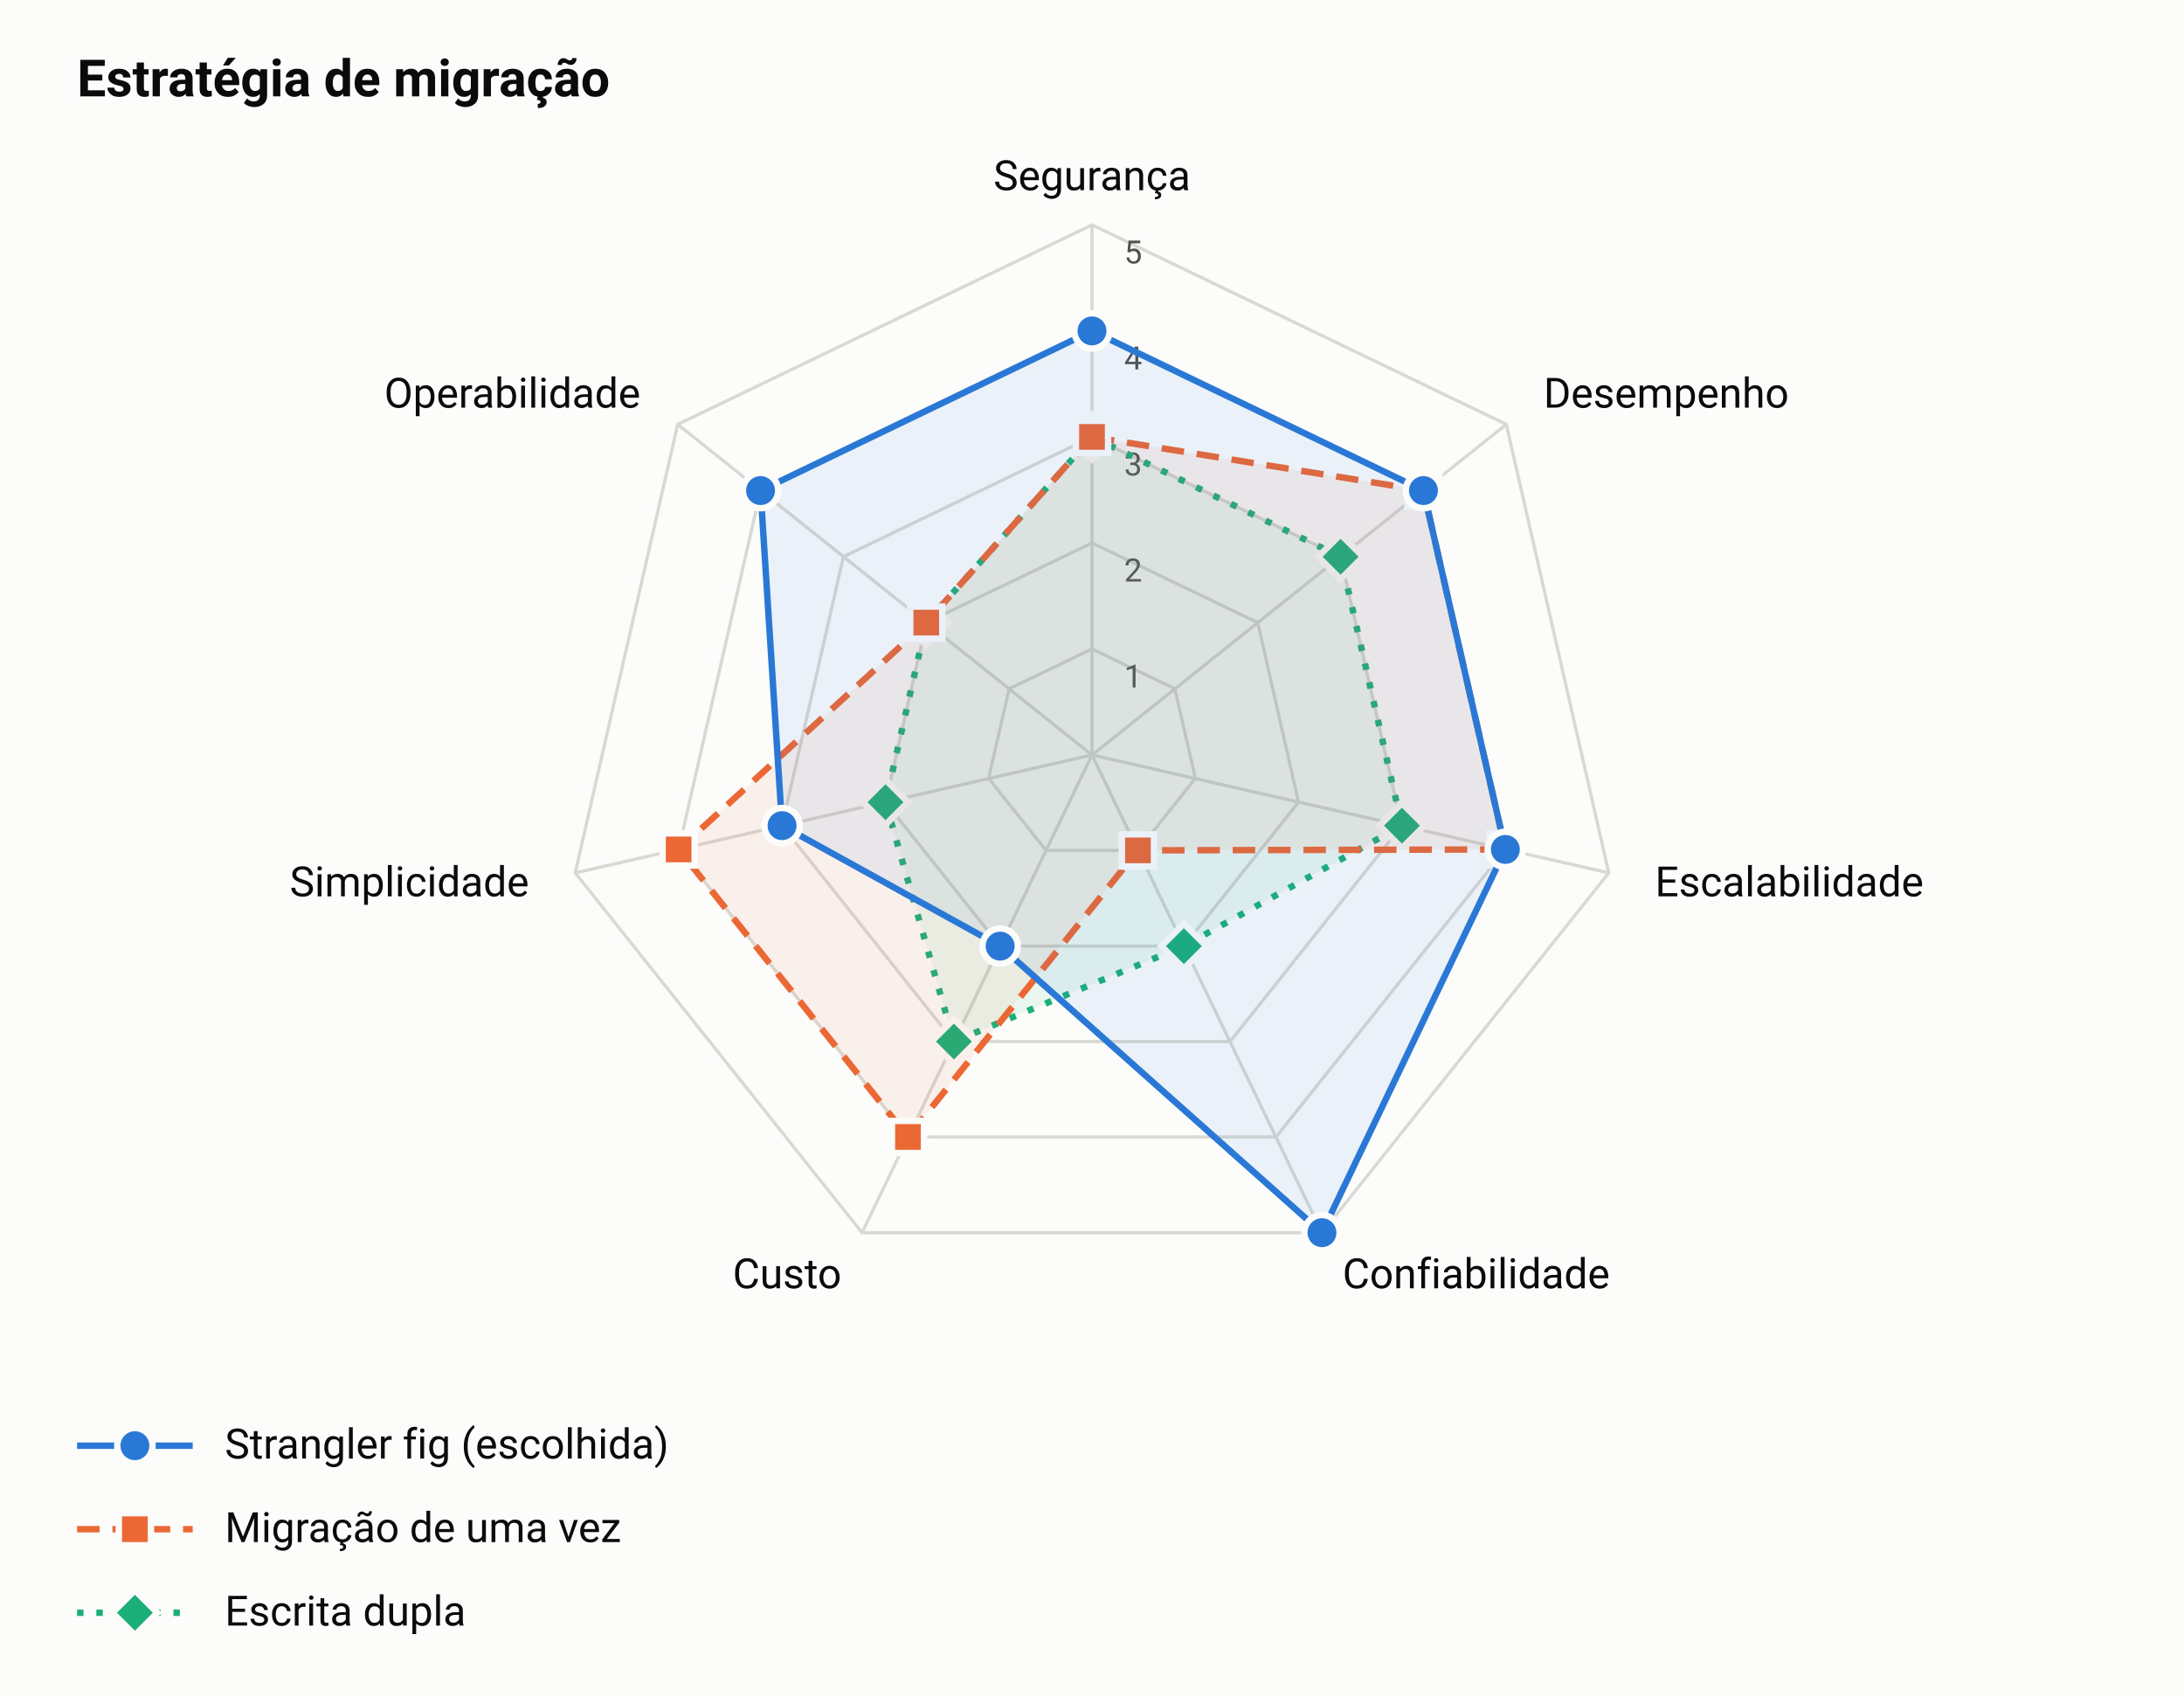
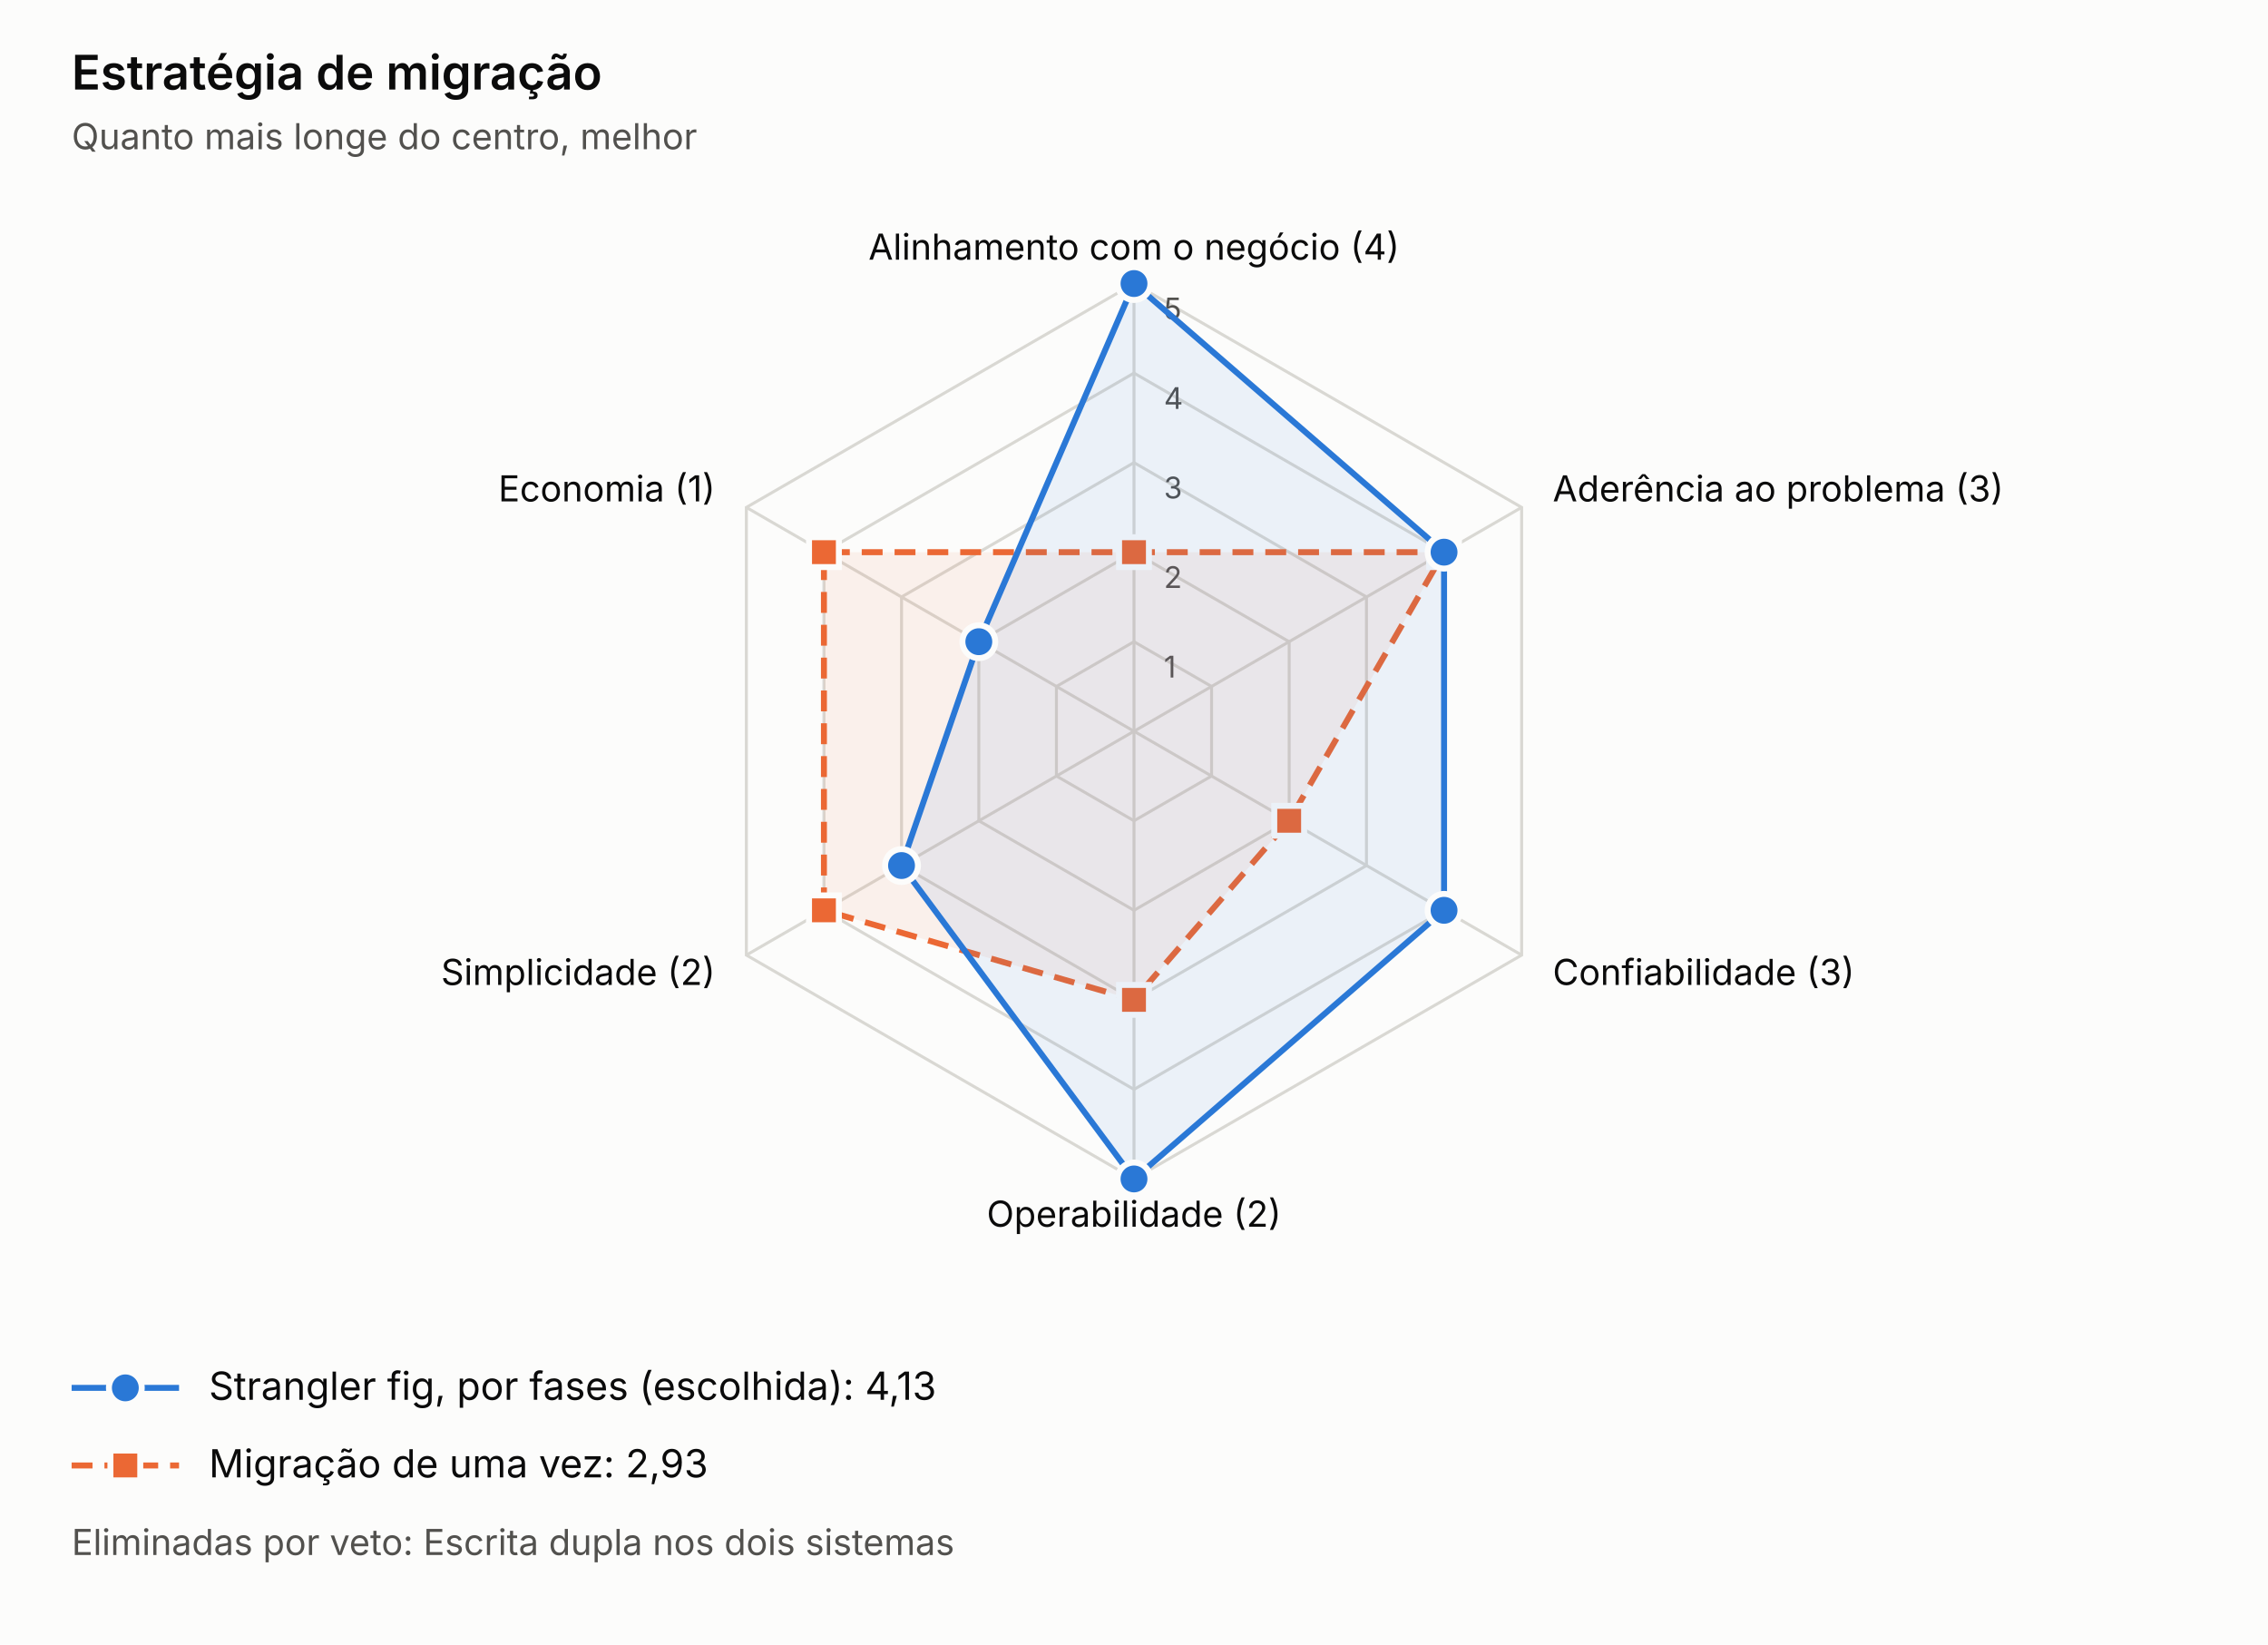
- <svg xmlns="http://www.w3.org/2000/svg" viewBox="0 0 680 528" role="img" aria-label="Estratégia de migração" font-family="-apple-system, 'Segoe UI', Roboto, Helvetica, Arial, sans-serif">
-   <rect width="680" height="528" fill="#fcfcfb" />
+ <svg xmlns="http://www.w3.org/2000/svg" viewBox="0 0 760 551" role="img" aria-label="Estratégia de migração" font-family="-apple-system, BlinkMacSystemFont, 'Segoe UI', sans-serif">
+   <rect width="760" height="551" fill="#fcfcfb" />
  <text x="24" y="30" font-size="16" font-weight="600" fill="#0b0b0b">Estratégia de migração</text>
-   <polygon points="340.0,202.0 365.8,214.4 372.2,242.3 354.3,264.7 325.7,264.7 307.8,242.3 314.2,214.4" fill="none" stroke="#d9d8d3" stroke-width="1" />
-   <text x="350.0" y="214.0" font-size="10" fill="#52514e">1</text>
-   <polygon points="340.0,169.0 391.6,193.8 404.3,249.7 368.6,294.5 311.4,294.5 275.7,249.7 288.4,193.8" fill="none" stroke="#d9d8d3" stroke-width="1" />
-   <text x="350.0" y="181.0" font-size="10" fill="#52514e">2</text>
-   <polygon points="340.0,136.0 417.4,173.3 436.5,257.0 383.0,324.2 297.0,324.2 243.5,257.0 262.6,173.3" fill="none" stroke="#d9d8d3" stroke-width="1" />
-   <text x="350.0" y="148.0" font-size="10" fill="#52514e">3</text>
-   <polygon points="340.0,103.0 443.2,152.7 468.7,264.4 397.3,353.9 282.7,353.9 211.3,264.4 236.8,152.7" fill="none" stroke="#d9d8d3" stroke-width="1" />
-   <text x="350.0" y="115.0" font-size="10" fill="#52514e">4</text>
-   <polygon points="340.0,70.0 469.0,132.1 500.9,271.7 411.6,383.7 268.4,383.7 179.1,271.7 211.0,132.1" fill="none" stroke="#d9d8d3" stroke-width="1" />
-   <text x="350.0" y="82.0" font-size="10" fill="#52514e">5</text>
-   <line x1="340" y1="235" x2="340.0" y2="70.0" stroke="#d9d8d3" stroke-width="1" />
-   <text x="340.0" y="59.2" text-anchor="middle" font-size="13" fill="#0b0b0b">Segurança</text>
-   <line x1="340" y1="235" x2="469.0" y2="132.1" stroke="#d9d8d3" stroke-width="1" />
-   <text x="480.6" y="126.9" text-anchor="start" font-size="13" fill="#0b0b0b">Desempenho</text>
-   <line x1="340" y1="235" x2="500.9" y2="271.7" stroke="#d9d8d3" stroke-width="1" />
-   <text x="515.3" y="279.0" text-anchor="start" font-size="13" fill="#0b0b0b">Escalabilidade</text>
-   <line x1="340" y1="235" x2="411.6" y2="383.7" stroke="#d9d8d3" stroke-width="1" />
-   <text x="418.0" y="401.0" text-anchor="start" font-size="13" fill="#0b0b0b">Confiabilidade</text>
-   <line x1="340" y1="235" x2="268.4" y2="383.7" stroke="#d9d8d3" stroke-width="1" />
-   <text x="262.0" y="401.0" text-anchor="end" font-size="13" fill="#0b0b0b">Custo</text>
-   <line x1="340" y1="235" x2="179.1" y2="271.7" stroke="#d9d8d3" stroke-width="1" />
-   <text x="164.7" y="279.0" text-anchor="end" font-size="13" fill="#0b0b0b">Simplicidade</text>
-   <line x1="340" y1="235" x2="211.0" y2="132.1" stroke="#d9d8d3" stroke-width="1" />
-   <text x="199.4" y="126.9" text-anchor="end" font-size="13" fill="#0b0b0b">Operabilidade</text>
-   <polygon points="340.0,136.0 417.4,173.3 436.5,257.0 368.6,294.5 297.0,324.2 275.7,249.7 288.4,193.8" fill="#1baf7a" fill-opacity="0.08" stroke="#1baf7a" stroke-width="2" stroke-linejoin="round" stroke-dasharray="2 4" />
-   <polygon points="340.0,129.0 347.0,136.0 340.0,143.0 333.0,136.0" fill="#1baf7a" stroke="#fcfcfb" stroke-width="2" />
-   <polygon points="417.4,166.3 424.4,173.3 417.4,180.3 410.4,173.3" fill="#1baf7a" stroke="#fcfcfb" stroke-width="2" />
-   <polygon points="436.5,250.0 443.5,257.0 436.5,264.0 429.5,257.0" fill="#1baf7a" stroke="#fcfcfb" stroke-width="2" />
-   <polygon points="368.6,287.5 375.6,294.5 368.6,301.5 361.6,294.5" fill="#1baf7a" stroke="#fcfcfb" stroke-width="2" />
-   <polygon points="297.0,317.2 304.0,324.2 297.0,331.2 290.0,324.2" fill="#1baf7a" stroke="#fcfcfb" stroke-width="2" />
-   <polygon points="275.7,242.7 282.7,249.7 275.7,256.7 268.7,249.7" fill="#1baf7a" stroke="#fcfcfb" stroke-width="2" />
-   <polygon points="288.4,186.8 295.4,193.8 288.4,200.8 281.4,193.8" fill="#1baf7a" stroke="#fcfcfb" stroke-width="2" />
-   <polygon points="340.0,136.0 443.2,152.7 468.7,264.4 354.3,264.7 282.7,353.9 211.3,264.4 288.4,193.8" fill="#eb6834" fill-opacity="0.08" stroke="#eb6834" stroke-width="2" stroke-linejoin="round" stroke-dasharray="7 4" />
-   <rect x="335.0" y="131.0" width="10" height="10" fill="#eb6834" stroke="#fcfcfb" stroke-width="2" />
-   <rect x="438.2" y="147.7" width="10" height="10" fill="#eb6834" stroke="#fcfcfb" stroke-width="2" />
-   <rect x="463.7" y="259.4" width="10" height="10" fill="#eb6834" stroke="#fcfcfb" stroke-width="2" />
-   <rect x="349.3" y="259.7" width="10" height="10" fill="#eb6834" stroke="#fcfcfb" stroke-width="2" />
-   <rect x="277.7" y="348.9" width="10" height="10" fill="#eb6834" stroke="#fcfcfb" stroke-width="2" />
-   <rect x="206.3" y="259.4" width="10" height="10" fill="#eb6834" stroke="#fcfcfb" stroke-width="2" />
-   <rect x="283.4" y="188.8" width="10" height="10" fill="#eb6834" stroke="#fcfcfb" stroke-width="2" />
-   <polygon points="340.0,103.0 443.2,152.7 468.7,264.4 411.6,383.7 311.4,294.5 243.5,257.0 236.8,152.7" fill="#2a78d6" fill-opacity="0.08" stroke="#2a78d6" stroke-width="2" stroke-linejoin="round" />
-   <circle cx="340.0" cy="103.0" r="5.5" fill="#2a78d6" stroke="#fcfcfb" stroke-width="2" />
-   <circle cx="443.2" cy="152.7" r="5.5" fill="#2a78d6" stroke="#fcfcfb" stroke-width="2" />
-   <circle cx="468.7" cy="264.4" r="5.5" fill="#2a78d6" stroke="#fcfcfb" stroke-width="2" />
-   <circle cx="411.6" cy="383.7" r="5.5" fill="#2a78d6" stroke="#fcfcfb" stroke-width="2" />
-   <circle cx="311.4" cy="294.5" r="5.5" fill="#2a78d6" stroke="#fcfcfb" stroke-width="2" />
-   <circle cx="243.5" cy="257.0" r="5.5" fill="#2a78d6" stroke="#fcfcfb" stroke-width="2" />
-   <circle cx="236.8" cy="152.7" r="5.5" fill="#2a78d6" stroke="#fcfcfb" stroke-width="2" />
-   <line x1="24" y1="450" x2="60" y2="450" stroke="#2a78d6" stroke-width="2" />
-   <circle cx="42.0" cy="450.0" r="5.5" fill="#2a78d6" stroke="#fcfcfb" stroke-width="2" />
-   <text x="70" y="454" font-size="13" fill="#0b0b0b">Strangler fig (escolhida)</text>
-   <line x1="24" y1="476" x2="60" y2="476" stroke="#eb6834" stroke-width="2" stroke-dasharray="7 4" />
-   <rect x="37.0" y="471.0" width="10" height="10" fill="#eb6834" stroke="#fcfcfb" stroke-width="2" />
-   <text x="70" y="480" font-size="13" fill="#0b0b0b">Migração de uma vez</text>
-   <line x1="24" y1="502" x2="60" y2="502" stroke="#1baf7a" stroke-width="2" stroke-dasharray="2 4" />
-   <polygon points="42.0,495.0 49.0,502.0 42.0,509.0 35.0,502.0" fill="#1baf7a" stroke="#fcfcfb" stroke-width="2" />
-   <text x="70" y="506" font-size="13" fill="#0b0b0b">Escrita dupla</text>
+   <text x="24" y="50" font-size="12" fill="#52514e">Quanto mais longe do centro, melhor</text>
+   <polygon points="380.0,215.0 406.0,230.0 406.0,260.0 380.0,275.0 354.0,260.0 354.0,230.0" fill="none" stroke="#d9d8d3" stroke-width="1" />
+   <text x="390.0" y="227.0" font-size="10" fill="#52514e">1</text>
+   <polygon points="380.0,185.0 432.0,215.0 432.0,275.0 380.0,305.0 328.0,275.0 328.0,215.0" fill="none" stroke="#d9d8d3" stroke-width="1" />
+   <text x="390.0" y="197.0" font-size="10" fill="#52514e">2</text>
+   <polygon points="380.0,155.0 457.9,200.0 457.9,290.0 380.0,335.0 302.1,290.0 302.1,200.0" fill="none" stroke="#d9d8d3" stroke-width="1" />
+   <text x="390.0" y="167.0" font-size="10" fill="#52514e">3</text>
+   <polygon points="380.0,125.0 483.9,185.0 483.9,305.0 380.0,365.0 276.1,305.0 276.1,185.0" fill="none" stroke="#d9d8d3" stroke-width="1" />
+   <text x="390.0" y="137.0" font-size="10" fill="#52514e">4</text>
+   <polygon points="380.0,95.0 509.9,170.0 509.9,320.0 380.0,395.0 250.1,320.0 250.1,170.0" fill="none" stroke="#d9d8d3" stroke-width="1" />
+   <text x="390.0" y="107.0" font-size="10" fill="#52514e">5</text>
+   <line x1="380" y1="245" x2="380.0" y2="95.0" stroke="#d9d8d3" stroke-width="1" />
+   <text x="380.0" y="87.0" text-anchor="middle" font-size="12" fill="#0b0b0b">Alinhamento com o negócio (4)</text>
+   <line x1="380" y1="245" x2="509.9" y2="170.0" stroke="#d9d8d3" stroke-width="1" />
+   <text x="520.3" y="168.0" text-anchor="start" font-size="12" fill="#0b0b0b">Aderência ao problema (3)</text>
+   <line x1="380" y1="245" x2="509.9" y2="320.0" stroke="#d9d8d3" stroke-width="1" />
+   <text x="520.3" y="330.0" text-anchor="start" font-size="12" fill="#0b0b0b">Confiabilidade (3)</text>
+   <line x1="380" y1="245" x2="380.0" y2="395.0" stroke="#d9d8d3" stroke-width="1" />
+   <text x="380.0" y="411.0" text-anchor="middle" font-size="12" fill="#0b0b0b">Operabilidade (2)</text>
+   <line x1="380" y1="245" x2="250.1" y2="320.0" stroke="#d9d8d3" stroke-width="1" />
+   <text x="239.7" y="330.0" text-anchor="end" font-size="12" fill="#0b0b0b">Simplicidade (2)</text>
+   <line x1="380" y1="245" x2="250.1" y2="170.0" stroke="#d9d8d3" stroke-width="1" />
+   <text x="239.7" y="168.0" text-anchor="end" font-size="12" fill="#0b0b0b">Economia (1)</text>
+   <polygon points="380.0,185.0 483.9,185.0 432.0,275.0 380.0,335.0 276.1,305.0 276.1,185.0" fill="#eb6834" fill-opacity="0.08" stroke="#eb6834" stroke-width="2" stroke-linejoin="round" stroke-dasharray="7 4" />
+   <rect x="375.0" y="180.0" width="10" height="10" fill="#eb6834" stroke="#fcfcfb" stroke-width="2" />
+   <rect x="478.9" y="180.0" width="10" height="10" fill="#eb6834" stroke="#fcfcfb" stroke-width="2" />
+   <rect x="427.0" y="270.0" width="10" height="10" fill="#eb6834" stroke="#fcfcfb" stroke-width="2" />
+   <rect x="375.0" y="330.0" width="10" height="10" fill="#eb6834" stroke="#fcfcfb" stroke-width="2" />
+   <rect x="271.1" y="300.0" width="10" height="10" fill="#eb6834" stroke="#fcfcfb" stroke-width="2" />
+   <rect x="271.1" y="180.0" width="10" height="10" fill="#eb6834" stroke="#fcfcfb" stroke-width="2" />
+   <polygon points="380.0,95.0 483.9,185.0 483.9,305.0 380.0,395.0 302.1,290.0 328.0,215.0" fill="#2a78d6" fill-opacity="0.08" stroke="#2a78d6" stroke-width="2" stroke-linejoin="round" />
+   <circle cx="380.0" cy="95.0" r="5.5" fill="#2a78d6" stroke="#fcfcfb" stroke-width="2" />
+   <circle cx="483.9" cy="185.0" r="5.5" fill="#2a78d6" stroke="#fcfcfb" stroke-width="2" />
+   <circle cx="483.9" cy="305.0" r="5.5" fill="#2a78d6" stroke="#fcfcfb" stroke-width="2" />
+   <circle cx="380.0" cy="395.0" r="5.5" fill="#2a78d6" stroke="#fcfcfb" stroke-width="2" />
+   <circle cx="302.1" cy="290.0" r="5.5" fill="#2a78d6" stroke="#fcfcfb" stroke-width="2" />
+   <circle cx="328.0" cy="215.0" r="5.5" fill="#2a78d6" stroke="#fcfcfb" stroke-width="2" />
+   <line x1="24" y1="465" x2="60" y2="465" stroke="#2a78d6" stroke-width="2" />
+   <circle cx="42.0" cy="465.0" r="5.5" fill="#2a78d6" stroke="#fcfcfb" stroke-width="2" />
+   <text x="70" y="469" font-size="13" fill="#0b0b0b">Strangler fig, por fases (escolhida): 4,13</text>
+   <line x1="24" y1="491" x2="60" y2="491" stroke="#eb6834" stroke-width="2" stroke-dasharray="7 4" />
+   <rect x="37.0" y="486.0" width="10" height="10" fill="#eb6834" stroke="#fcfcfb" stroke-width="2" />
+   <text x="70" y="495" font-size="13" fill="#0b0b0b">Migração de uma vez: 2,93</text>
+   <text x="24" y="521" font-size="12" fill="#52514e">Eliminadas por veto: Escrita dupla nos dois sistemas</text>
</svg>
